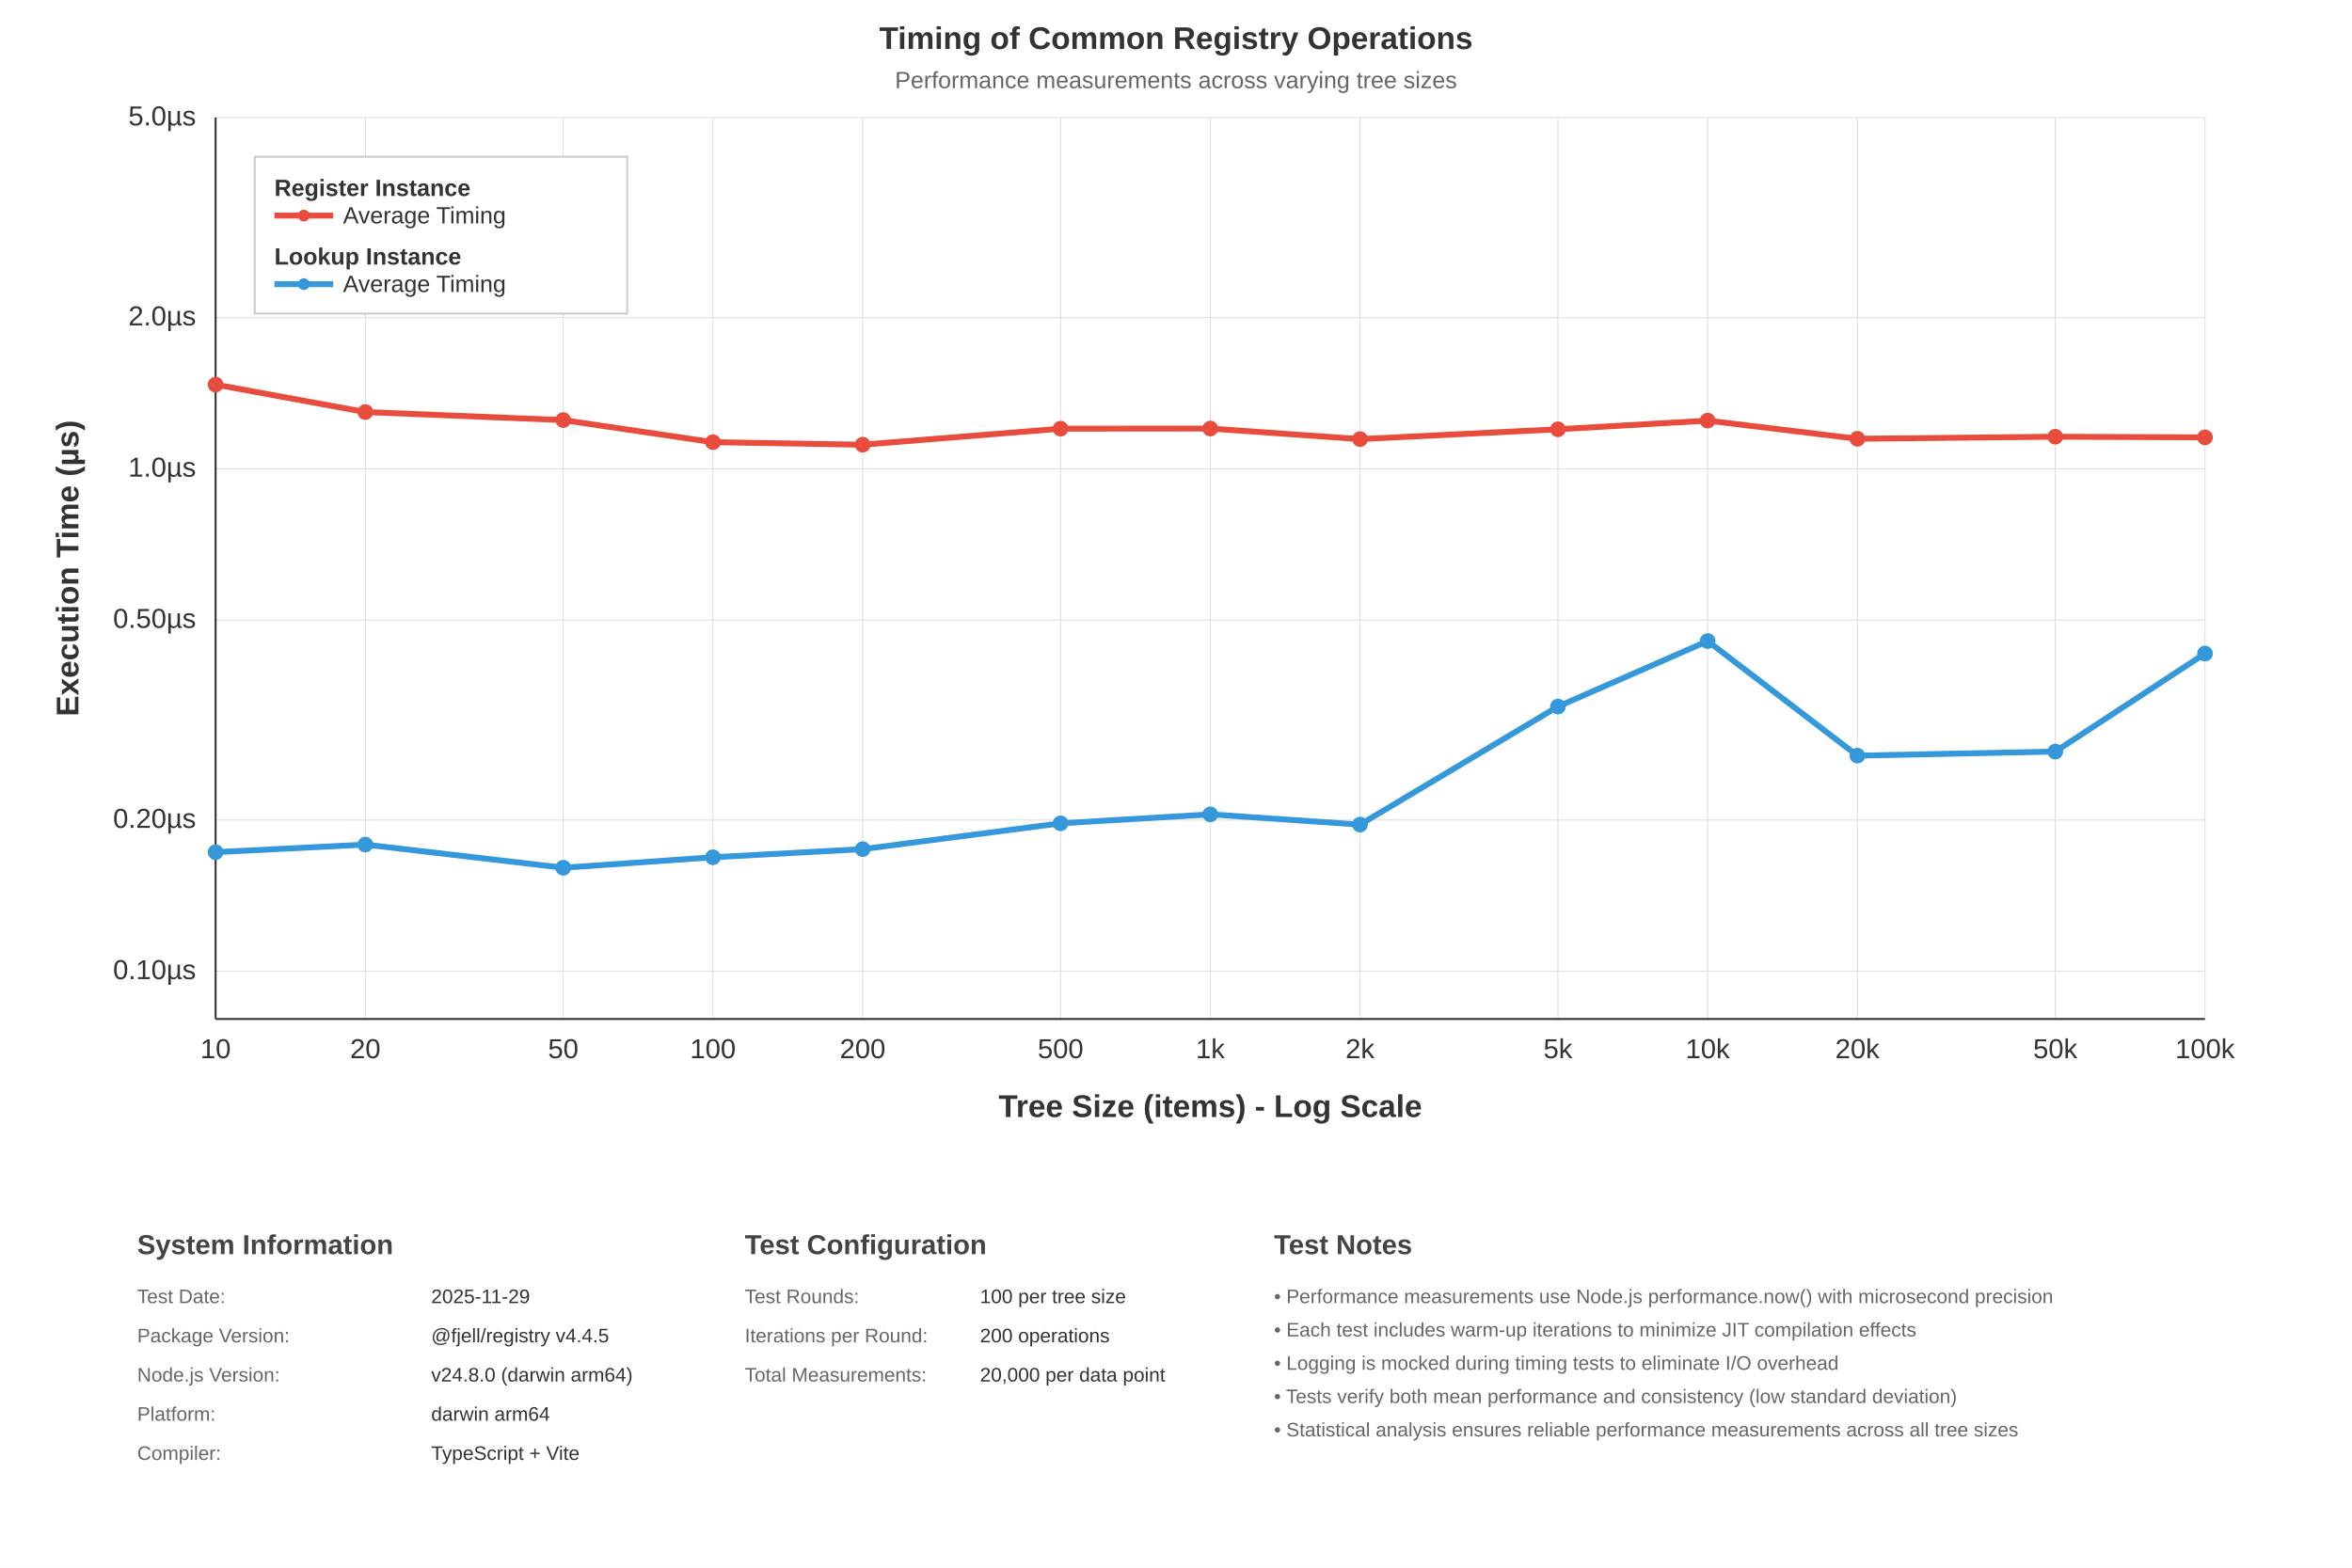
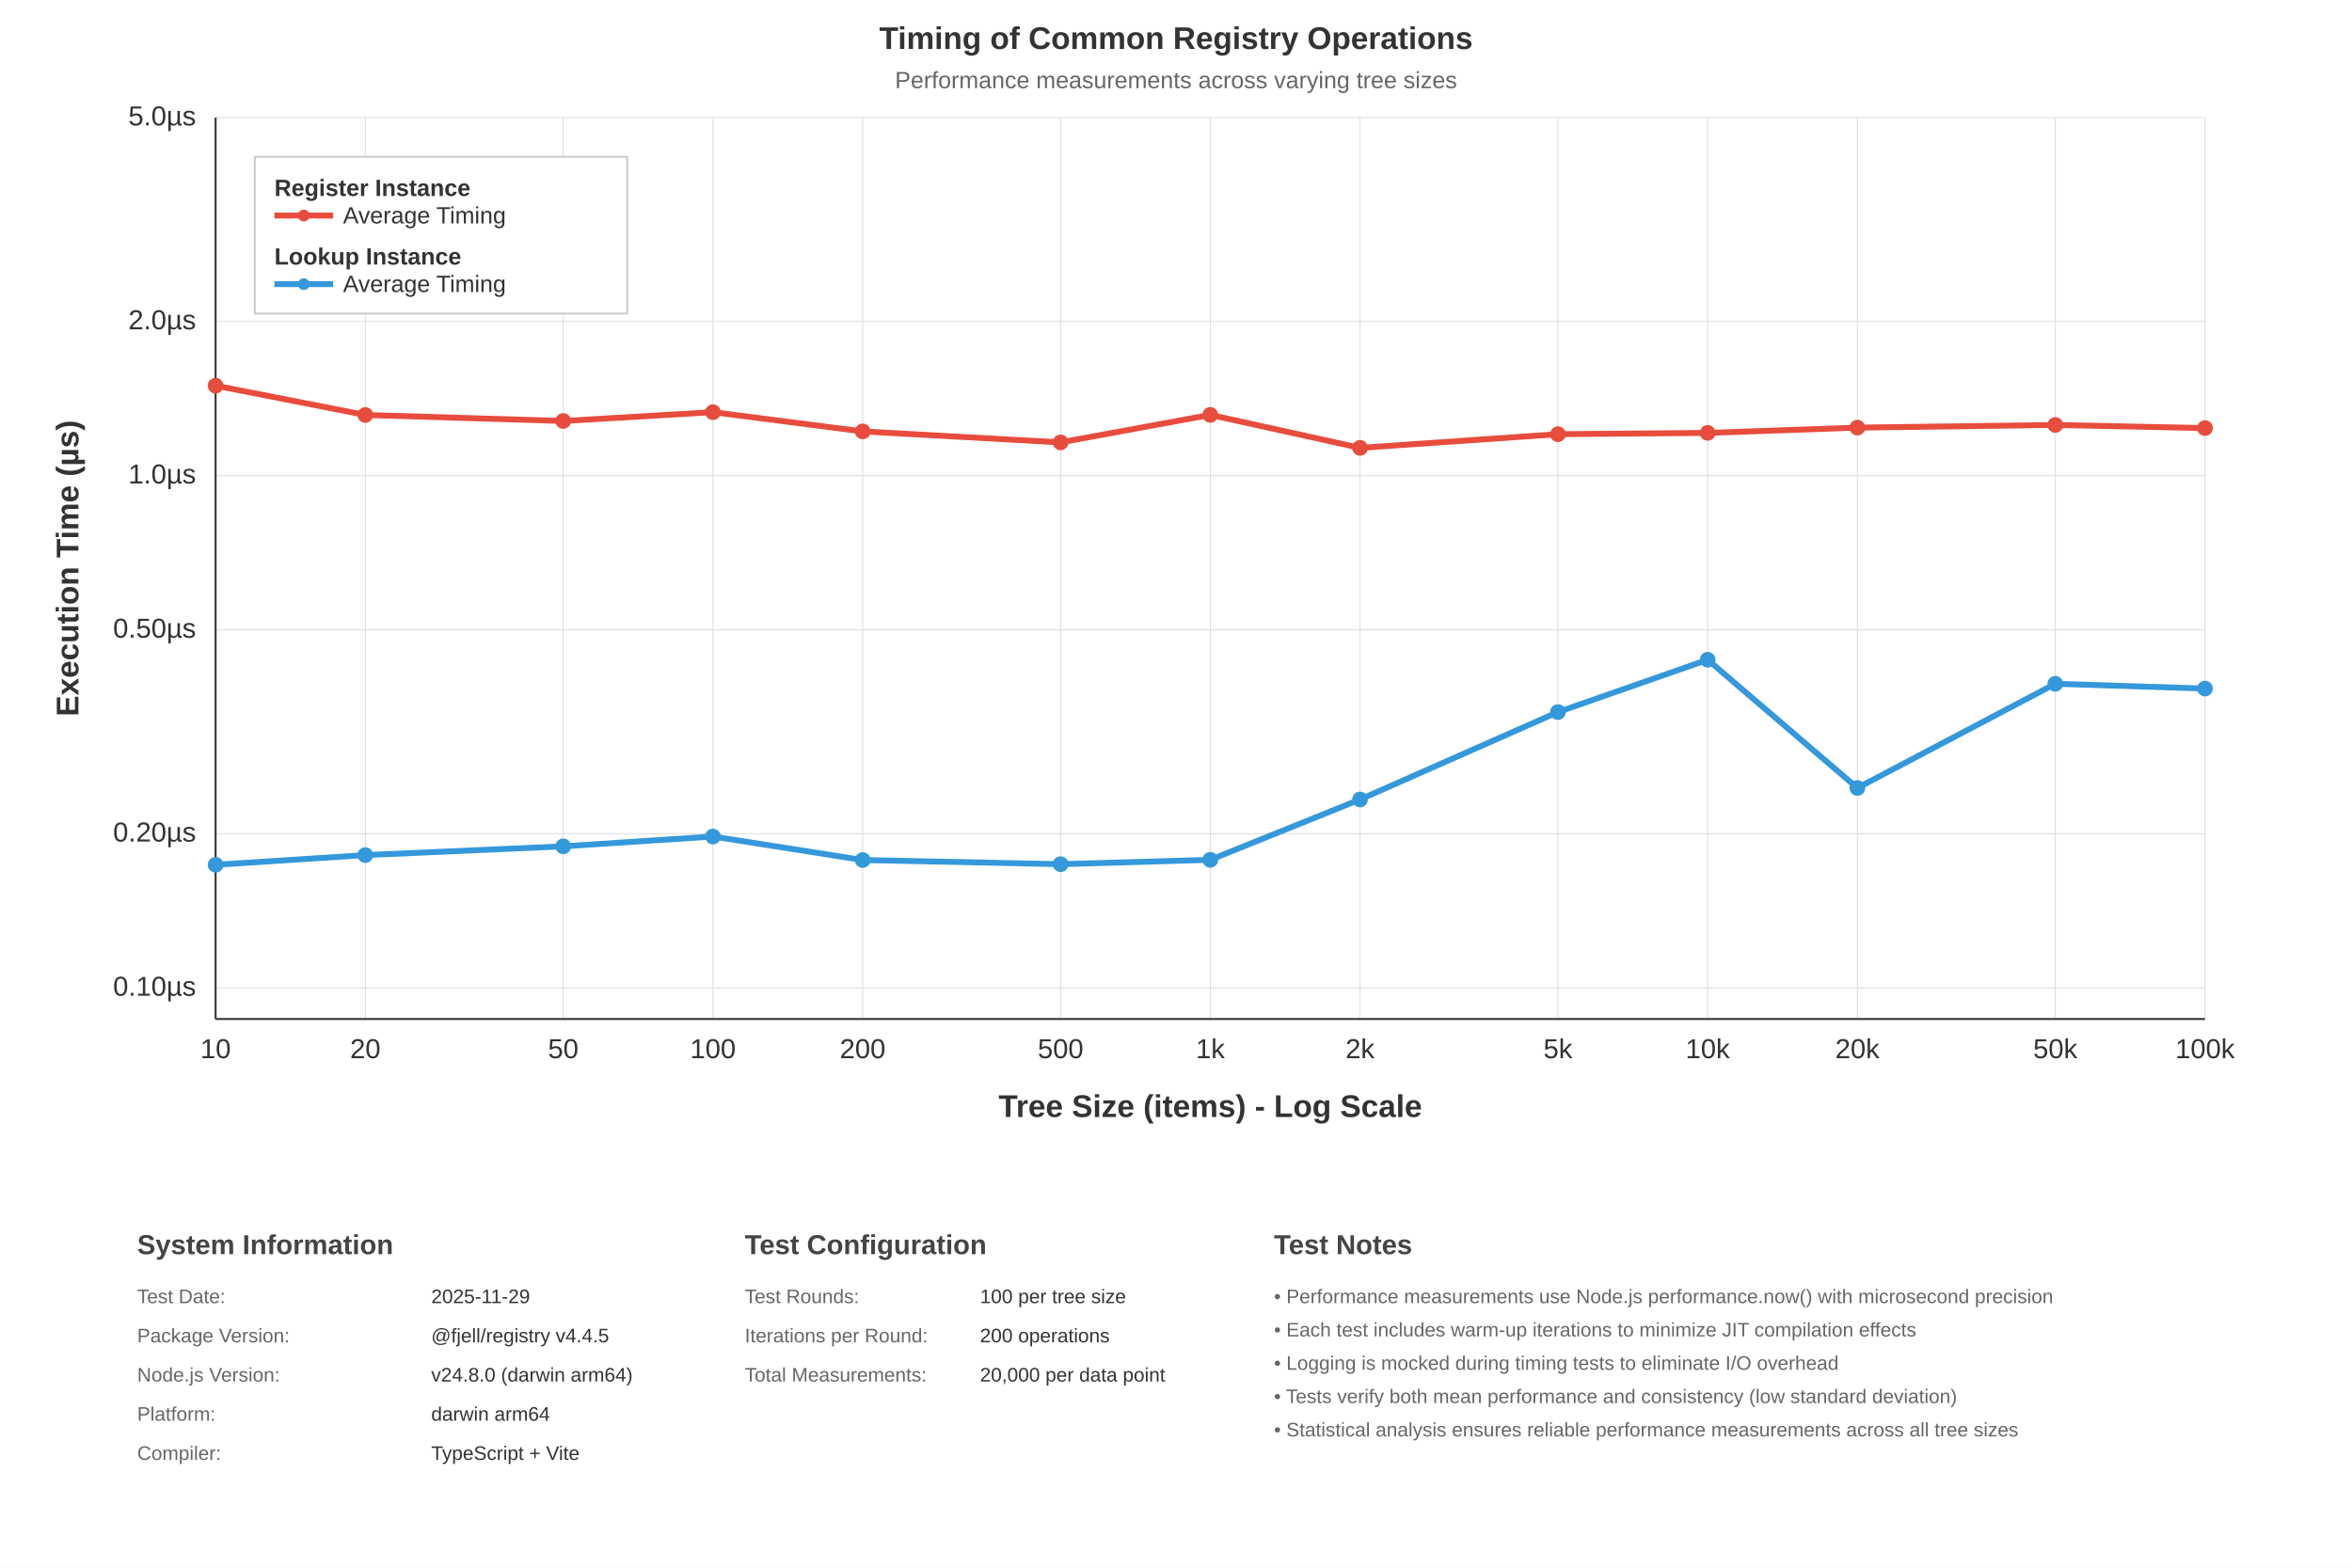
<svg xmlns="http://www.w3.org/2000/svg" width="1200" height="800">
  <style>
    .axis { stroke: #333; stroke-width: 1; }
    .grid { stroke: #ddd; stroke-width: 0.5; }
    .label { font-family: Arial, sans-serif; font-size: 14px; fill: #333; }
    .title { font-family: Arial, sans-serif; font-size: 16px; font-weight: bold; fill: #333; }
    .subtitle { font-family: Arial, sans-serif; font-size: 12px; fill: #666; }
    .register-mean { stroke: #e74c3c; stroke-width: 3; fill: none; }
    .lookup-mean { stroke: #3498db; stroke-width: 3; fill: none; }
    .register-band { fill: rgba(231, 76, 60, 0.2); stroke: #e74c3c; stroke-width: 1; }
    .lookup-band { fill: rgba(52, 152, 219, 0.2); stroke: #3498db; stroke-width: 1; }
    .register-dot { fill: #e74c3c; }
    .lookup-dot { fill: #3498db; }
    .legend { font-family: Arial, sans-serif; font-size: 12px; fill: #333; }
    .axis-title { font-family: Arial, sans-serif; font-size: 16px; font-weight: bold; fill: #333; }
    .metadata-title { font-family: Arial, sans-serif; font-size: 14px; font-weight: bold; fill: #333; }
    .metadata-section { font-family: Arial, sans-serif; font-size: 14px; font-weight: bold; fill: #444; }
    .metadata-label { font-family: Arial, sans-serif; font-size: 10px; fill: #666; }
    .metadata-value { font-family: Arial, sans-serif; font-size: 10px; fill: #333; }
  </style>
  <rect width="1200" height="800" fill="white" />
  <text x="600" y="25" text-anchor="middle" class="title">Timing of Common Registry Operations</text>
  <text x="600" y="45" text-anchor="middle" class="subtitle">Performance measurements across varying tree sizes</text>
  <g transform="translate(110,60)">
-     <line x1="0" y1="435.657" x2="1015" y2="435.657" class="grid" />
-     <text x="-10" y="439.657" text-anchor="end" class="label">0.10µs</text>
-     <line x1="0" y1="358.466" x2="1015" y2="358.466" class="grid" />
-     <text x="-10" y="362.466" text-anchor="end" class="label">0.20µs</text>
-     <line x1="0" y1="256.424" x2="1015" y2="256.424" class="grid" />
-     <text x="-10" y="260.424" text-anchor="end" class="label">0.50µs</text>
-     <line x1="0" y1="179.233" x2="1015" y2="179.233" class="grid" />
-     <text x="-10" y="183.233" text-anchor="end" class="label">1.0µs</text>
-     <line x1="0" y1="102.041" x2="1015" y2="102.041" class="grid" />
-     <text x="-10" y="106.041" text-anchor="end" class="label">2.0µs</text>
+     <line x1="0" y1="444.139" x2="1015" y2="444.139" class="grid" />
+     <text x="-10" y="448.139" text-anchor="end" class="label">0.10µs</text>
+     <line x1="0" y1="365.445" x2="1015" y2="365.445" class="grid" />
+     <text x="-10" y="369.445" text-anchor="end" class="label">0.20µs</text>
+     <line x1="0" y1="261.417" x2="1015" y2="261.417" class="grid" />
+     <text x="-10" y="265.417" text-anchor="end" class="label">0.50µs</text>
+     <line x1="0" y1="182.722" x2="1015" y2="182.722" class="grid" />
+     <text x="-10" y="186.722" text-anchor="end" class="label">1.0µs</text>
+     <line x1="0" y1="104.028" x2="1015" y2="104.028" class="grid" />
+     <text x="-10" y="108.028" text-anchor="end" class="label">2.0µs</text>
    <line x1="0" y1="0" x2="1015" y2="0" class="grid" />
    <text x="-10" y="4" text-anchor="end" class="label">5.0µs</text>
    <line x1="0" y1="0" x2="0" y2="460" class="grid" />
    <text x="0" y="480" text-anchor="middle" class="label">10</text>
    <line x1="76.386" y1="0" x2="76.386" y2="460" class="grid" />
    <text x="76.386" y="480" text-anchor="middle" class="label">20</text>
    <line x1="177.364" y1="0" x2="177.364" y2="460" class="grid" />
    <text x="177.364" y="480" text-anchor="middle" class="label">50</text>
    <line x1="253.75" y1="0" x2="253.75" y2="460" class="grid" />
    <text x="253.75" y="480" text-anchor="middle" class="label">100</text>
    <line x1="330.136" y1="0" x2="330.136" y2="460" class="grid" />
    <text x="330.136" y="480" text-anchor="middle" class="label">200</text>
    <line x1="431.114" y1="0" x2="431.114" y2="460" class="grid" />
    <text x="431.114" y="480" text-anchor="middle" class="label">500</text>
    <line x1="507.5" y1="0" x2="507.5" y2="460" class="grid" />
    <text x="507.5" y="480" text-anchor="middle" class="label">1k</text>
    <line x1="583.886" y1="0" x2="583.886" y2="460" class="grid" />
    <text x="583.886" y="480" text-anchor="middle" class="label">2k</text>
    <line x1="684.864" y1="0" x2="684.864" y2="460" class="grid" />
    <text x="684.864" y="480" text-anchor="middle" class="label">5k</text>
    <line x1="761.25" y1="0" x2="761.25" y2="460" class="grid" />
    <text x="761.25" y="480" text-anchor="middle" class="label">10k</text>
    <line x1="837.636" y1="0" x2="837.636" y2="460" class="grid" />
    <text x="837.636" y="480" text-anchor="middle" class="label">20k</text>
    <line x1="938.614" y1="0" x2="938.614" y2="460" class="grid" />
    <text x="938.614" y="480" text-anchor="middle" class="label">50k</text>
    <line x1="1015" y1="0" x2="1015" y2="460" class="grid" />
    <text x="1015" y="480" text-anchor="middle" class="label">100k</text>
    <line x1="0" y1="0" x2="0" y2="460" class="axis" />
    <line x1="0" y1="460" x2="1015" y2="460" class="axis" />
    <text x="507.5" y="510" text-anchor="middle" class="axis-title">Tree Size (items) - Log Scale</text>
    <text transform="rotate(-90,-70,230)" x="-70" y="230" text-anchor="middle" class="axis-title">Execution Time (µs)</text>
-     <path d="M 0 136.269 L 76.386 150.273 L 177.364 154.371 L 253.75 165.639 L 330.136 166.938 L 431.114 158.76 L 507.5 158.697 L 583.886 164.072 L 684.864 159.07 L 761.25 154.639 L 837.636 163.907 L 938.614 162.86 L 1015 163.183" class="register-mean" />
-     <path d="M 0 374.871 L 76.386 370.996 L 177.364 382.809 L 253.75 377.466 L 330.136 373.32 L 431.114 360.15 L 507.5 355.577 L 583.886 360.805 L 684.864 300.565 L 761.25 267.132 L 837.636 325.614 L 938.614 323.527 L 1015 273.5" class="lookup-mean" />
-     <circle cx="0" cy="136.269" r="4" class="register-dot" />
-     <circle cx="76.386" cy="150.273" r="4" class="register-dot" />
-     <circle cx="177.364" cy="154.371" r="4" class="register-dot" />
-     <circle cx="253.75" cy="165.639" r="4" class="register-dot" />
-     <circle cx="330.136" cy="166.938" r="4" class="register-dot" />
-     <circle cx="431.114" cy="158.76" r="4" class="register-dot" />
-     <circle cx="507.5" cy="158.697" r="4" class="register-dot" />
-     <circle cx="583.886" cy="164.072" r="4" class="register-dot" />
-     <circle cx="684.864" cy="159.07" r="4" class="register-dot" />
-     <circle cx="761.25" cy="154.639" r="4" class="register-dot" />
-     <circle cx="837.636" cy="163.907" r="4" class="register-dot" />
-     <circle cx="938.614" cy="162.86" r="4" class="register-dot" />
-     <circle cx="1015" cy="163.183" r="4" class="register-dot" />
-     <circle cx="0" cy="374.871" r="4" class="lookup-dot" />
-     <circle cx="76.386" cy="370.996" r="4" class="lookup-dot" />
-     <circle cx="177.364" cy="382.809" r="4" class="lookup-dot" />
-     <circle cx="253.75" cy="377.466" r="4" class="lookup-dot" />
-     <circle cx="330.136" cy="373.32" r="4" class="lookup-dot" />
-     <circle cx="431.114" cy="360.15" r="4" class="lookup-dot" />
-     <circle cx="507.5" cy="355.577" r="4" class="lookup-dot" />
-     <circle cx="583.886" cy="360.805" r="4" class="lookup-dot" />
-     <circle cx="684.864" cy="300.565" r="4" class="lookup-dot" />
-     <circle cx="761.25" cy="267.132" r="4" class="lookup-dot" />
-     <circle cx="837.636" cy="325.614" r="4" class="lookup-dot" />
-     <circle cx="938.614" cy="323.527" r="4" class="lookup-dot" />
-     <circle cx="1015" cy="273.5" r="4" class="lookup-dot" />
+     <path d="M 0 136.825 L 76.386 151.765 L 177.364 154.828 L 253.75 150.331 L 330.136 160.153 L 431.114 165.756 L 507.5 151.717 L 583.886 168.549 L 684.864 161.57 L 761.25 160.906 L 837.636 158.222 L 938.614 156.858 L 1015 158.453" class="register-mean" />
+     <path d="M 0 381.306 L 76.386 376.36 L 177.364 371.891 L 253.75 366.881 L 330.136 378.875 L 431.114 381.001 L 507.5 378.768 L 583.886 347.981 L 684.864 303.377 L 761.25 276.663 L 837.636 342.108 L 938.614 288.938 L 1015 291.383" class="lookup-mean" />
+     <circle cx="0" cy="136.825" r="4" class="register-dot" />
+     <circle cx="76.386" cy="151.765" r="4" class="register-dot" />
+     <circle cx="177.364" cy="154.828" r="4" class="register-dot" />
+     <circle cx="253.75" cy="150.331" r="4" class="register-dot" />
+     <circle cx="330.136" cy="160.153" r="4" class="register-dot" />
+     <circle cx="431.114" cy="165.756" r="4" class="register-dot" />
+     <circle cx="507.5" cy="151.717" r="4" class="register-dot" />
+     <circle cx="583.886" cy="168.549" r="4" class="register-dot" />
+     <circle cx="684.864" cy="161.57" r="4" class="register-dot" />
+     <circle cx="761.25" cy="160.906" r="4" class="register-dot" />
+     <circle cx="837.636" cy="158.222" r="4" class="register-dot" />
+     <circle cx="938.614" cy="156.858" r="4" class="register-dot" />
+     <circle cx="1015" cy="158.453" r="4" class="register-dot" />
+     <circle cx="0" cy="381.306" r="4" class="lookup-dot" />
+     <circle cx="76.386" cy="376.36" r="4" class="lookup-dot" />
+     <circle cx="177.364" cy="371.891" r="4" class="lookup-dot" />
+     <circle cx="253.75" cy="366.881" r="4" class="lookup-dot" />
+     <circle cx="330.136" cy="378.875" r="4" class="lookup-dot" />
+     <circle cx="431.114" cy="381.001" r="4" class="lookup-dot" />
+     <circle cx="507.5" cy="378.768" r="4" class="lookup-dot" />
+     <circle cx="583.886" cy="347.981" r="4" class="lookup-dot" />
+     <circle cx="684.864" cy="303.377" r="4" class="lookup-dot" />
+     <circle cx="761.25" cy="276.663" r="4" class="lookup-dot" />
+     <circle cx="837.636" cy="342.108" r="4" class="lookup-dot" />
+     <circle cx="938.614" cy="288.938" r="4" class="lookup-dot" />
+     <circle cx="1015" cy="291.383" r="4" class="lookup-dot" />
    <g transform="translate(20, 20)">
      <rect x="0" y="0" width="190" height="80" fill="white" stroke="#ccc" stroke-width="1" />
      <text x="10" y="20" class="legend" font-weight="bold">Register Instance</text>
      <line x1="10" y1="30" x2="40" y2="30" class="register-mean" />
      <circle cx="25" cy="30" r="3" class="register-dot" />
      <text x="45" y="34" class="legend">Average Timing</text>
      <text x="10" y="55" class="legend" font-weight="bold">Lookup Instance</text>
      <line x1="10" y1="65" x2="40" y2="65" class="lookup-mean" />
      <circle cx="25" cy="65" r="3" class="lookup-dot" />
      <text x="45" y="69" class="legend">Average Timing</text>
    </g>
  </g>
  <g transform="translate(50, 620)">
    <g transform="translate(20, 20)">
      <text x="0" y="0" class="metadata-section">System Information</text>
      <text x="0" y="25" class="metadata-label">Test Date:</text>
      <text x="150" y="25" class="metadata-value">2025-11-29</text>
      <text x="0" y="45" class="metadata-label">Package Version:</text>
      <text x="150" y="45" class="metadata-value">@fjell/registry v4.4.5</text>
      <text x="0" y="65" class="metadata-label">Node.js Version:</text>
      <text x="150" y="65" class="metadata-value">v24.8.0 (darwin arm64)</text>
      <text x="0" y="85" class="metadata-label">Platform:</text>
      <text x="150" y="85" class="metadata-value">darwin arm64</text>
      <text x="0" y="105" class="metadata-label">Compiler:</text>
      <text x="150" y="105" class="metadata-value">TypeScript + Vite</text>
    </g>
    <g transform="translate(330, 20)">
      <text x="0" y="0" class="metadata-section">Test Configuration</text>
      <text x="0" y="25" class="metadata-label">Test Rounds:</text>
      <text x="120" y="25" class="metadata-value">100 per tree size</text>
      <text x="0" y="45" class="metadata-label">Iterations per Round:</text>
      <text x="120" y="45" class="metadata-value">200 operations</text>
      <text x="0" y="65" class="metadata-label">Total Measurements:</text>
      <text x="120" y="65" class="metadata-value">20,000 per data point</text>
    </g>
    <g transform="translate(600, 20)">
      <text x="0" y="0" class="metadata-section">Test Notes</text>
      <text x="0" y="25" class="metadata-label">• Performance measurements use Node.js performance.now() with microsecond precision</text>
      <text x="0" y="42" class="metadata-label">• Each test includes warm-up iterations to minimize JIT compilation effects</text>
      <text x="0" y="59" class="metadata-label">• Logging is mocked during timing tests to eliminate I/O overhead</text>
      <text x="0" y="76" class="metadata-label">• Tests verify both mean performance and consistency (low standard deviation)</text>
      <text x="0" y="93" class="metadata-label">• Statistical analysis ensures reliable performance measurements across all tree sizes</text>
    </g>
  </g>
</svg>
